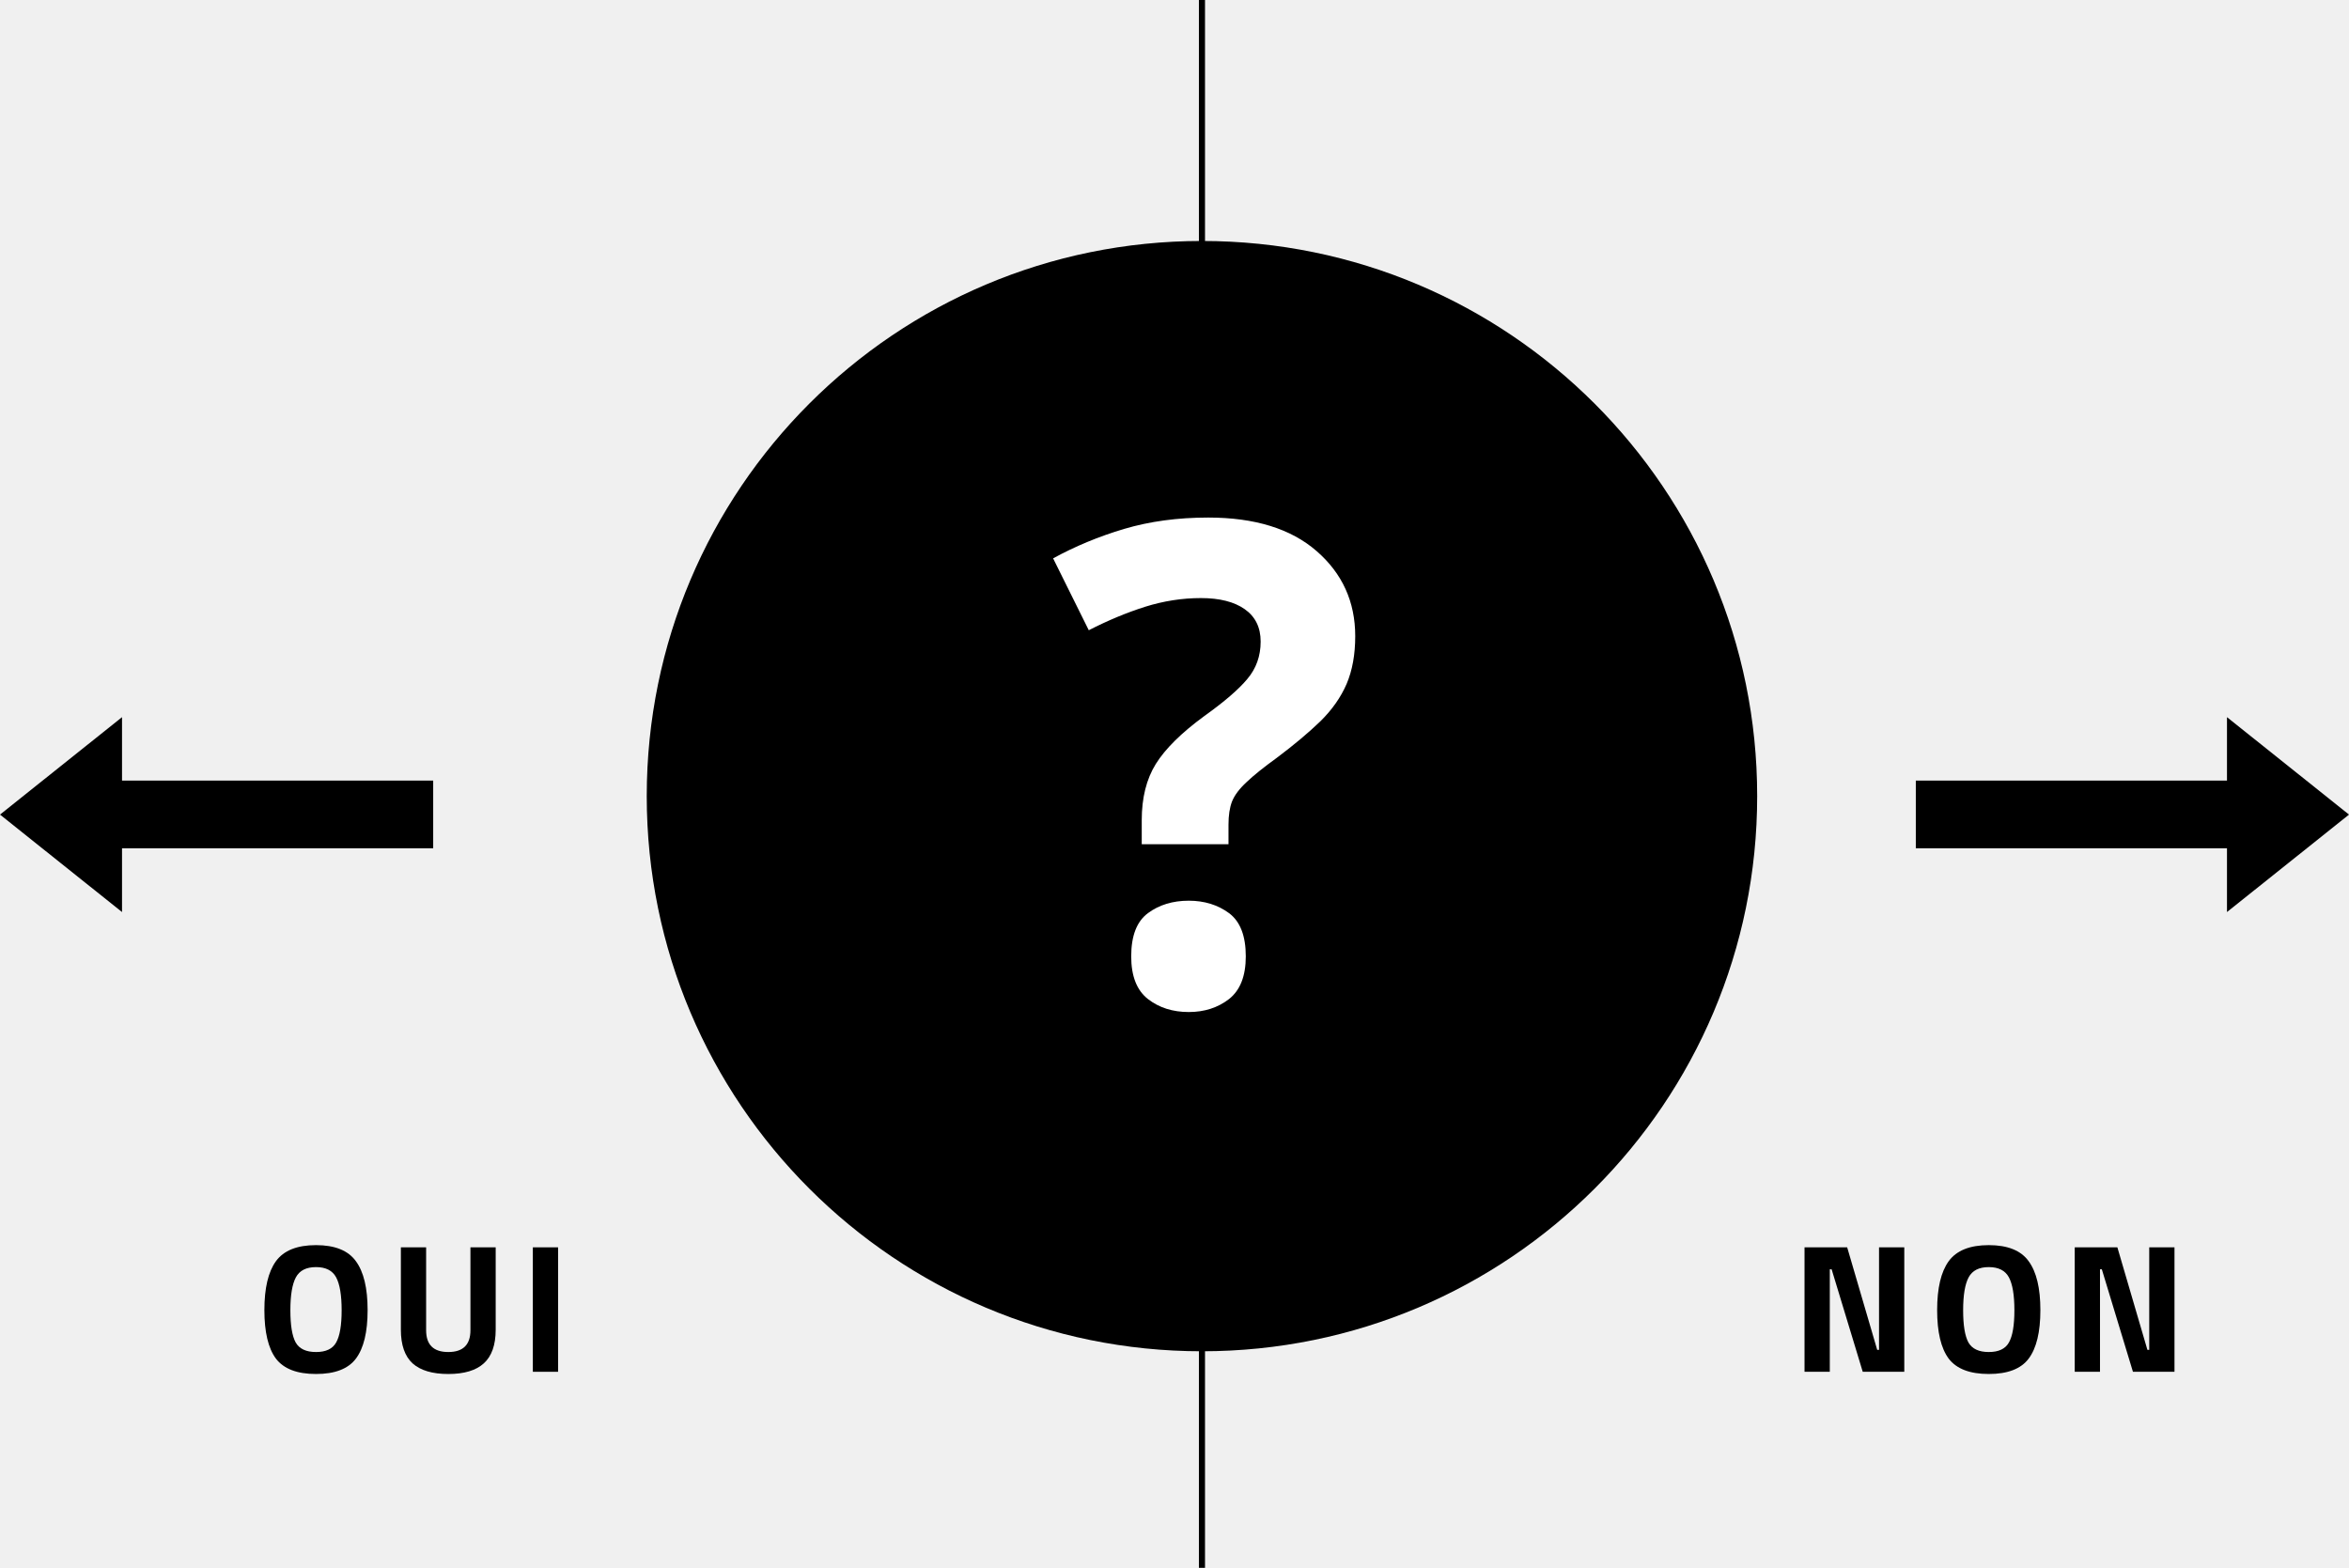
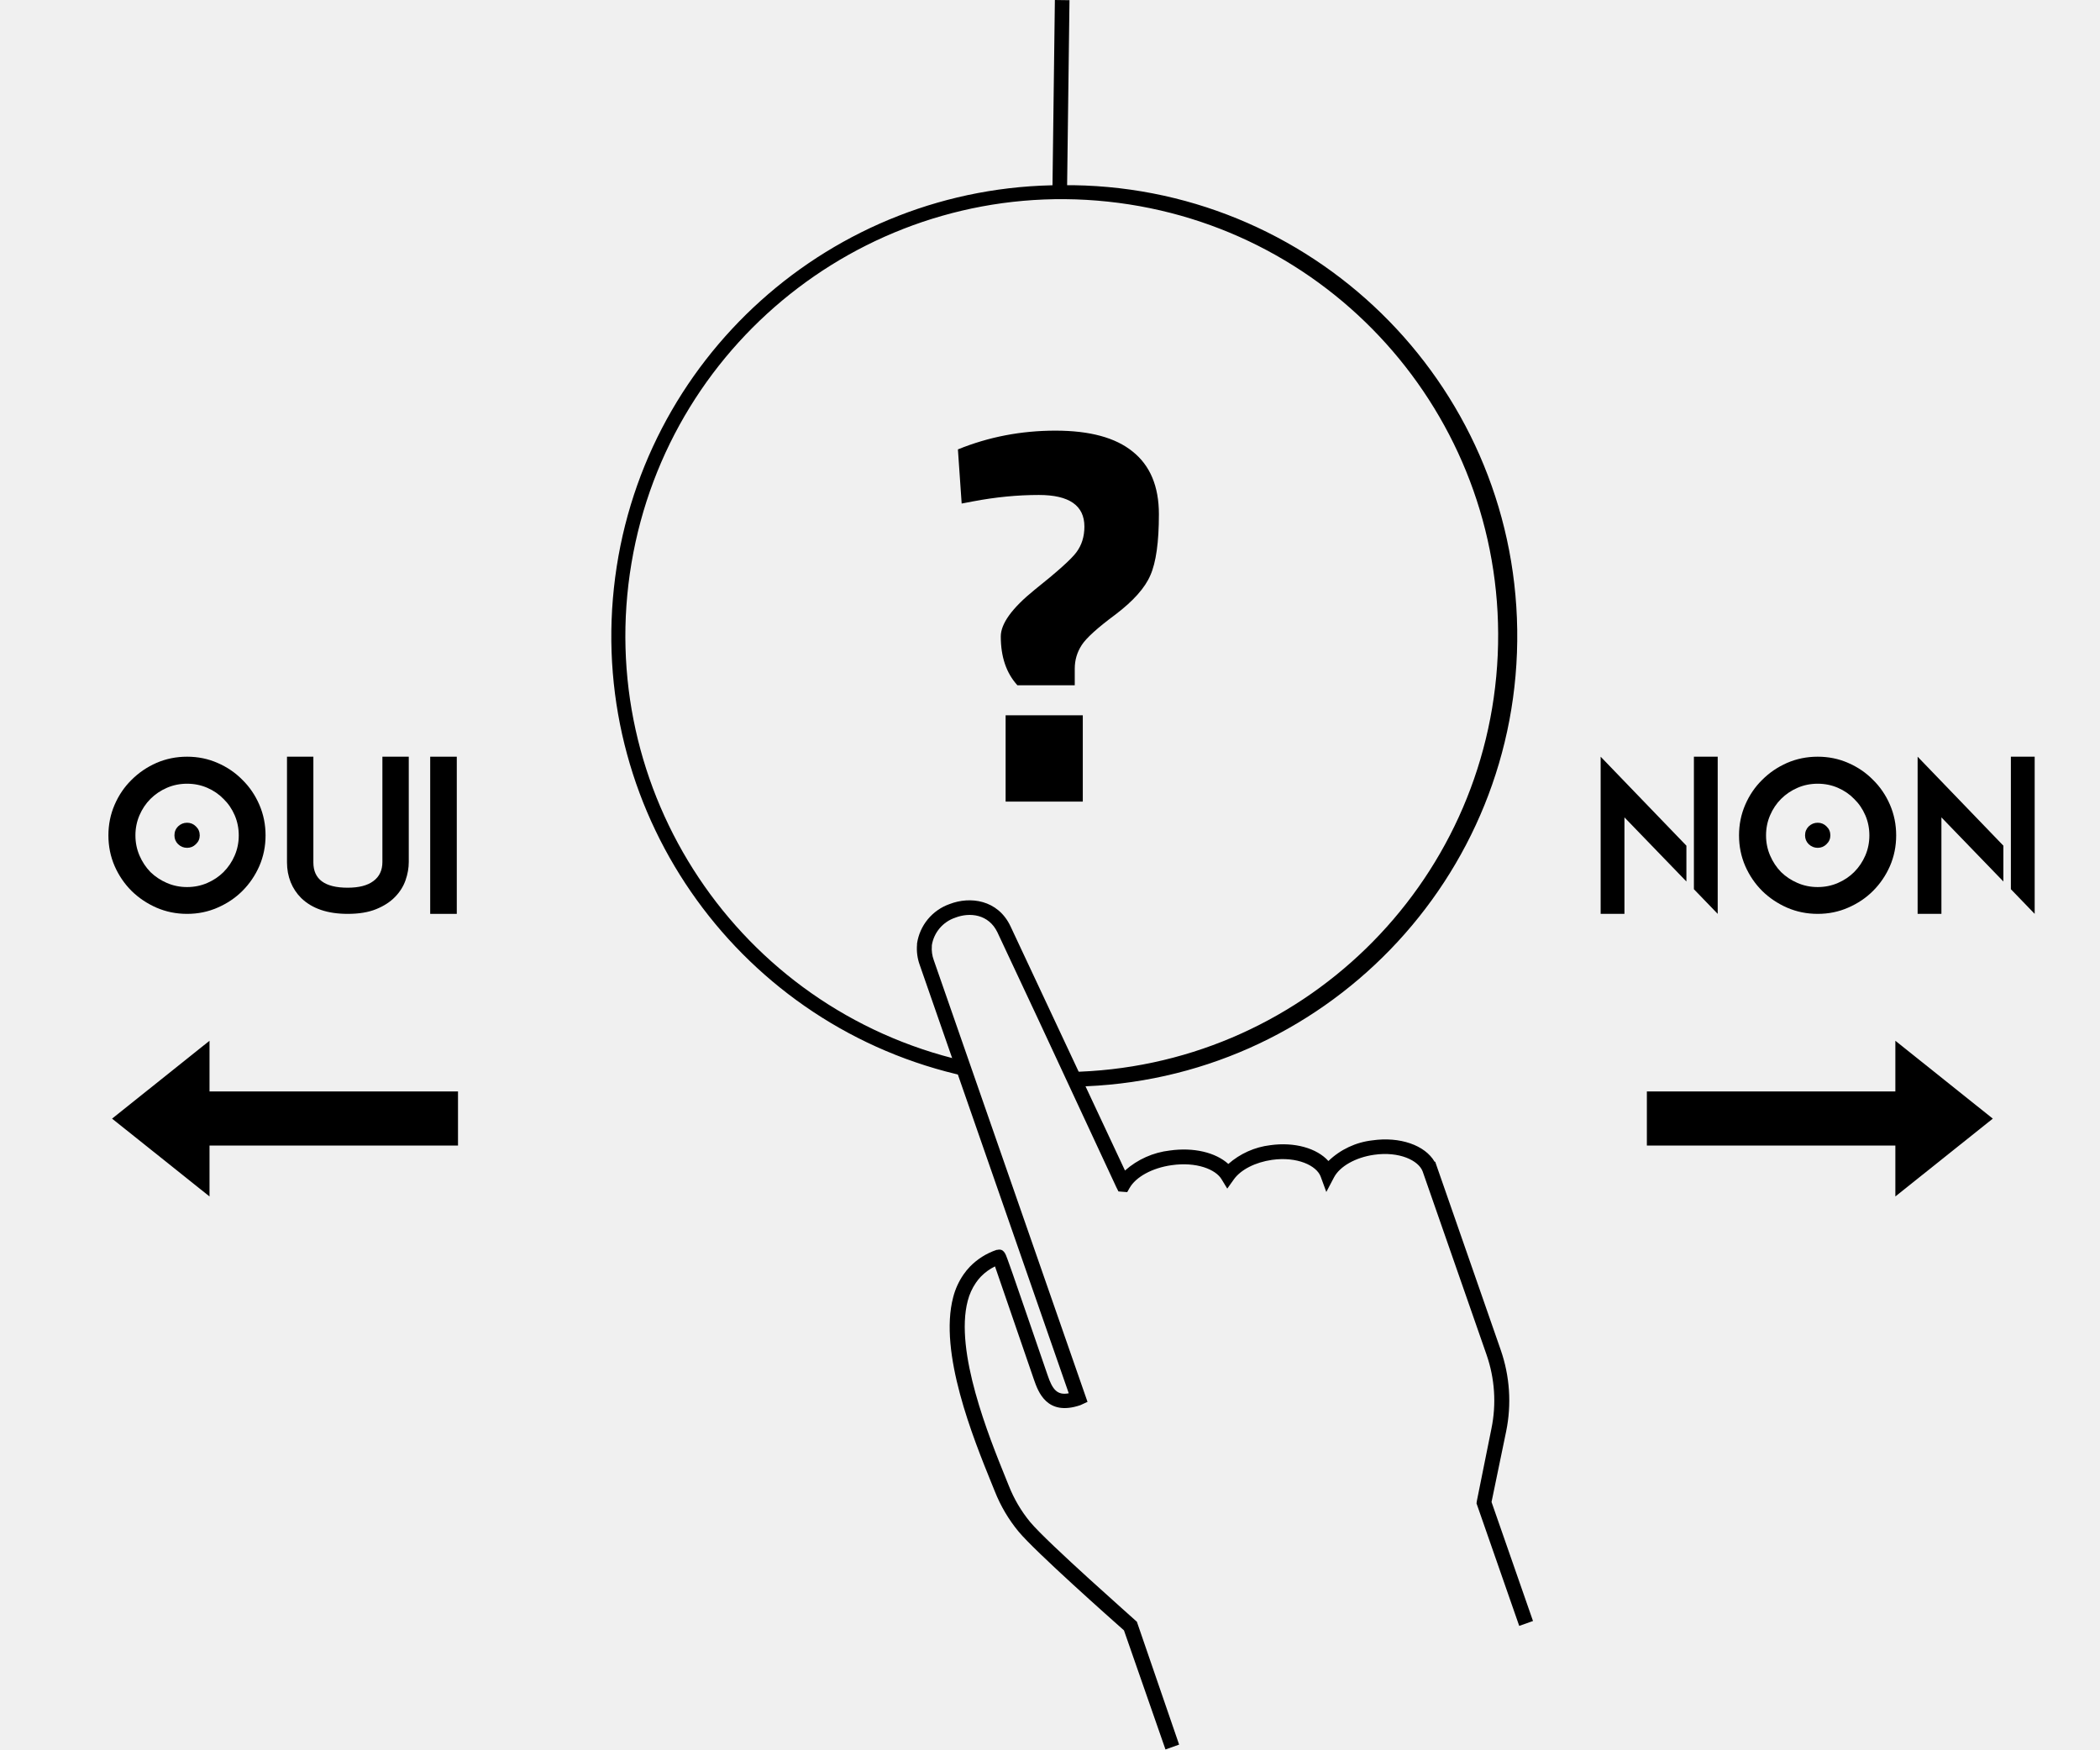
- <svg xmlns="http://www.w3.org/2000/svg" id="svg7847" version="1.1" viewBox="0 0 135.819 90.664" height="90.664mm" width="135.819mm">
-   <defs id="defs7841">
-     <clipPath id="clipPath2460" clipPathUnits="userSpaceOnUse">
-       <path id="path2458" d="M 0,1339.783 H 752 V 0 H 0 Z" />
-     </clipPath>
-     <clipPath id="clipPath2476" clipPathUnits="userSpaceOnUse">
-       <path id="path2474" d="M 0,1339.783 H 752 V 0 H 0 Z" />
-     </clipPath>
+ <svg xmlns="http://www.w3.org/2000/svg" id="svg26" version="1.1" viewBox="0 0 431 358.99">
+   <defs id="defs4">
+     <style id="style2">.cls-1{fill:none;stroke:#000;stroke-miterlimit:10;stroke-width:3px;}.cls-2{font-size:110px;font-family:TitilliumWeb-SemiBold, Titillium Web;font-weight:700;}.cls-3{font-size:44px;font-family:Elianto-Regular, Elianto;}</style>
  </defs>
-   <g transform="translate(-40.19147,-21.10259)" id="layer1">
-     <g transform="matrix(0.3527778,0,0,-0.3527778,109.6887,21.10259)" id="g2450">
-       <path id="path2452" style="fill:none;stroke:#000000;stroke-width:1;stroke-linecap:butt;stroke-linejoin:miter;stroke-miterlimit:10;stroke-dasharray:none;stroke-opacity:1" d="M 0,0 V -257" />
-     </g>
-     <g id="g2454" transform="matrix(0.3527778,0,0,-0.3527778,-26.48353,282.9637)">
-       <g clip-path="url(#clipPath2460)" id="g2456">
-         <g transform="translate(477,611.7834)" id="g2462">
-           <path id="path2464" style="fill:#000000;fill-opacity:1;fill-rule:nonzero;stroke:none" d="m 0,0 c 0,-50.258 -40.742,-91 -91,-91 -50.258,0 -91,40.742 -91,91 0,50.258 40.742,91 91,91 C -40.742,91 0,50.258 0,0" />
-         </g>
+   <g data-name="Calque 2" id="Calque_2">
+     <g id="EXPLICATION">
+       <line id="line8" y2="39.02" x2="217.5" y1="0.02" x1="218" class="cls-1" />
+       <g id="text10" style="font-weight:700;font-size:110px;font-family:TitilliumWeb-SemiBold, 'Titillium Web'" transform="translate(193.3 164.49)" aria-label="?">
+         <path id="path4508" style="font-weight:700;font-size:110px;font-family:TitilliumWeb-SemiBold, 'Titillium Web'" d="m 23.32,-76.12 q 10.56,0 15.84,4.29 5.39,4.29 5.39,12.87 0,8.58 -1.76,12.54 -1.65,3.85 -7.15,8.03 -5.5,4.07 -6.93,6.27 -1.43,2.2 -1.43,4.84 v 3.41 H 15.51 q -3.41,-3.74 -3.41,-10.01 0,-3.96 6.93,-9.57 7.04,-5.61 8.58,-7.7 1.65,-2.2 1.65,-5.28 0,-6.49 -9.35,-6.49 -6.6,0 -13.53,1.32 L 4.07,-61.16 3.3,-72.27 q 9.46,-3.85 20.02,-3.85 z M 13.09,0 V -17.71 H 28.93 V 0 Z" />
      </g>
-     </g>
-     <text id="text2468" style="font-variant:normal;font-weight:bold;font-stretch:normal;font-size:38.806px;font-family:Titillium;-inkscape-font-specification:Titillium-Semibold;writing-mode:lr-tb;fill:#ffffff;fill-opacity:1;fill-rule:nonzero;stroke:none;stroke-width:0.353" x="100.974" y="79.124">
-       <tspan id="tspan2466" y="79.124" x="100.974" style="stroke-width:0.353;-inkscape-font-specification:'Titillium Web, Bold';font-family:'Titillium Web';font-weight:bold;font-style:normal;font-stretch:normal;font-variant:normal;font-size:38.806px;text-anchor:start;text-align:start;writing-mode:lr;font-variant-ligatures:normal;font-variant-caps:normal;font-variant-numeric:normal;font-feature-settings:normal">?</tspan>
-     </text>
-     <g id="g2470" transform="matrix(0.3527778,0,0,-0.3527778,-26.48353,282.9637)">
-       <g clip-path="url(#clipPath2476)" id="g2472">
-         <g transform="translate(209,614.3303)" id="g2478">
-           <path id="path2480" style="fill:#000000;fill-opacity:1;fill-rule:nonzero;stroke:none" d="m 0,0 v 10.397 l -10,-7.986 -10,-7.986 10,-7.986 10,-7.986 v 10.453 H 51 V 0 Z" />
-         </g>
-         <g transform="translate(554,614.3303)" id="g2482">
-           <path id="path2484" style="fill:#000000;fill-opacity:1;fill-rule:nonzero;stroke:none" d="M 0,0 V 10.397 L 10,2.411 20,-5.575 10,-13.561 0,-21.547 v 10.453 H -51 V 0 Z" />
-         </g>
+       <polygon id="polygon12" points="43 223.97 43 213.57 33 221.56 23 229.55 33 237.53 43 245.52 43 235.07 94 235.07 94 223.97 43 223.97" />
+       <polygon id="polygon14" points="389 223.97 389 213.57 399 221.56 409 229.55 399 237.53 389 245.52 389 235.07 338 235.07 338 223.97 389 223.97" />
+       <g id="text16" style="font-size:44px;font-family:Elianto-Regular, Elianto" transform="translate(20.05 187.53)" aria-label="OUI">
+         <path id="path4511" style="font-size:44px;font-family:Elianto-Regular, Elianto" d="m 18.348,-32.252 q 3.344,0 6.248,1.276 2.948,1.276 5.104,3.476 2.2,2.156 3.476,5.104 1.276,2.948 1.276,6.292 0,3.344 -1.276,6.292 Q 31.9,-6.908 29.7,-4.708 27.544,-2.552 24.596,-1.276 21.692,0 18.348,0 15.004,0 12.056,-1.276 9.152,-2.552 6.952,-4.708 4.752,-6.908 3.476,-9.812 2.2,-12.76 2.2,-16.104 q 0,-3.344 1.276,-6.292 1.276,-2.948 3.476,-5.104 2.2,-2.2 5.104,-3.476 2.948,-1.276 6.292,-1.276 z m 10.604,16.148 q 0,-2.2 -0.836,-4.136 -0.836,-1.936 -2.288,-3.344 -1.408,-1.452 -3.344,-2.288 -1.936,-0.836 -4.136,-0.836 -2.2,0 -4.136,0.836 -1.936,0.836 -3.388,2.288 -1.408,1.408 -2.244,3.344 -0.836,1.936 -0.836,4.136 0,2.2 0.836,4.136 0.836,1.936 2.244,3.388 1.452,1.408 3.388,2.244 1.936,0.836 4.136,0.836 2.2,0 4.136,-0.836 1.936,-0.836 3.344,-2.244 1.452,-1.452 2.288,-3.388 0.836,-1.936 0.836,-4.136 z m -8.008,0 q 0,1.056 -0.792,1.804 -0.748,0.748 -1.804,0.748 -1.056,0 -1.848,-0.748 -0.748,-0.748 -0.748,-1.804 0,-1.1 0.748,-1.848 0.792,-0.748 1.848,-0.748 1.056,0 1.804,0.748 0.792,0.748 0.792,1.848 z" />
+         <path id="path4513" style="font-size:44px;font-family:Elianto-Regular, Elianto" d="m 51.305,0 q -6.204,0 -9.548,-3.256 -1.408,-1.408 -2.156,-3.256 -0.748,-1.892 -0.748,-4.048 v -21.692 h 5.412 v 21.692 q 0,5.192 7.04,5.192 3.476,0 5.28,-1.364 1.848,-1.364 1.848,-3.916 v -21.604 h 5.412 v 21.604 q 0,1.848 -0.66,3.74 -0.66,1.892 -2.156,3.432 -1.496,1.54 -3.872,2.508 -2.376,0.968 -5.852,0.968 z" />
+         <path id="path4515" style="font-size:44px;font-family:Elianto-Regular, Elianto" d="M 68.244,0 V -32.252 H 73.7 V 0 h -5.456 z" />
      </g>
-     </g>
-     <g id="text2488" style="font-style:normal;font-variant:normal;font-weight:bold;font-stretch:normal;font-size:10.583px;font-family:'Titillium Web';-inkscape-font-specification:'Titillium Web, Bold';font-variant-ligatures:normal;font-variant-caps:normal;font-variant-numeric:normal;font-feature-settings:normal;text-align:start;writing-mode:lr-tb;text-anchor:start;fill:#000000;fill-opacity:1;fill-rule:nonzero;stroke:none;stroke-width:0.353" aria-label="OUINON">
-       <path id="path8474" style="stroke-width:0.353" d="m 57.288,98.736 q 0.318,0.55 1.175,0.55 0.857,0 1.164,-0.55 0.318,-0.561 0.318,-1.863 0,-1.312 -0.318,-1.905 -0.318,-0.593 -1.164,-0.593 -0.847,0 -1.164,0.593 -0.318,0.593 -0.318,1.905 0,1.302 0.307,1.863 z m 3.482,0.931 q -0.667,0.889 -2.307,0.889 -1.64,0 -2.318,-0.889 -0.667,-0.9 -0.667,-2.805 0,-1.905 0.667,-2.826 0.677,-0.931 2.318,-0.931 1.64,0 2.307,0.931 0.677,0.921 0.677,2.826 0,1.905 -0.677,2.805 z" />
-       <path id="path8476" style="stroke-width:0.353" d="m 64.83,98.027 q 0,1.259 1.281,1.259 1.281,0 1.281,-1.259 v -4.794 h 1.46 v 4.763 q 0,1.323 -0.688,1.947 -0.677,0.614 -2.053,0.614 -1.376,0 -2.064,-0.614 -0.677,-0.624 -0.677,-1.947 v -4.763 h 1.46 z" />
-       <path id="path8478" style="stroke-width:0.353" d="m 71,100.429 v -7.197 h 1.46 v 7.197 z" />
-       <path id="path8480" style="stroke-width:0.353" d="m 144.529,100.429 v -7.197 h 2.466 l 1.736,5.927 h 0.106 v -5.927 h 1.46 v 7.197 h -2.402 l -1.799,-5.927 h -0.106 v 5.927 z" />
-       <path id="path8482" style="stroke-width:0.353" d="m 154.007,98.736 q 0.318,0.55 1.175,0.55 0.857,0 1.164,-0.55 0.318,-0.561 0.318,-1.863 0,-1.312 -0.318,-1.905 -0.318,-0.593 -1.164,-0.593 -0.847,0 -1.164,0.593 -0.318,0.593 -0.318,1.905 0,1.302 0.307,1.863 z m 3.482,0.931 q -0.667,0.889 -2.307,0.889 -1.64,0 -2.318,-0.889 -0.667,-0.9 -0.667,-2.805 0,-1.905 0.667,-2.826 0.677,-0.931 2.318,-0.931 1.64,0 2.307,0.931 0.677,0.921 0.677,2.826 0,1.905 -0.677,2.805 z" />
-       <path id="path8484" style="stroke-width:0.353" d="m 160.152,100.429 v -7.197 h 2.466 l 1.736,5.927 h 0.106 v -5.927 h 1.46 v 7.197 h -2.402 l -1.799,-5.927 h -0.106 v 5.927 z" />
+       <g id="text18" style="font-size:44px;font-family:Elianto-Regular, Elianto" transform="translate(326.27 187.53)" aria-label="NON">
+         <path id="path4518" style="font-size:44px;font-family:Elianto-Regular, Elianto" d="m 19.844,-13.992 v 7.348 L 7.128,-19.8 V 0 H 2.244 v -32.252 z m 1.54,-18.26 h 4.884 V 0 l -4.884,-5.06 v -7.392 0 z" />
+         <path id="path4520" style="font-size:44px;font-family:Elianto-Regular, Elianto" d="m 46.793,-32.252 q 3.344,0 6.248,1.276 2.948,1.276 5.104,3.476 2.2,2.156 3.476,5.104 1.276,2.948 1.276,6.292 0,3.344 -1.276,6.292 -1.276,2.904 -3.476,5.104 -2.156,2.156 -5.104,3.432 Q 50.137,0 46.793,0 q -3.344,0 -6.292,-1.276 -2.904,-1.276 -5.104,-3.432 -2.2,-2.2 -3.476,-5.104 -1.276,-2.948 -1.276,-6.292 0,-3.344 1.276,-6.292 1.276,-2.948 3.476,-5.104 2.2,-2.2 5.104,-3.476 2.948,-1.276 6.292,-1.276 z m 10.604,16.148 q 0,-2.2 -0.836,-4.136 -0.836,-1.936 -2.288,-3.344 -1.408,-1.452 -3.344,-2.288 -1.936,-0.836 -4.136,-0.836 -2.2,0 -4.136,0.836 -1.936,0.836 -3.388,2.288 -1.408,1.408 -2.244,3.344 -0.836,1.936 -0.836,4.136 0,2.2 0.836,4.136 0.836,1.936 2.244,3.388 1.452,1.408 3.388,2.244 1.936,0.836 4.136,0.836 2.2,0 4.136,-0.836 1.936,-0.836 3.344,-2.244 1.452,-1.452 2.288,-3.388 0.836,-1.936 0.836,-4.136 z m -8.008,0 q 0,1.056 -0.792,1.804 -0.748,0.748 -1.804,0.748 -1.056,0 -1.848,-0.748 -0.748,-0.748 -0.748,-1.804 0,-1.1 0.748,-1.848 0.792,-0.748 1.848,-0.748 1.056,0 1.804,0.748 0.792,0.748 0.792,1.848 z" />
+         <path id="path4522" style="font-size:44px;font-family:Elianto-Regular, Elianto" d="m 84.899,-13.992 v 7.348 L 72.183,-19.8 V 0 h -4.884 v -32.252 z m 1.54,-18.26 h 4.884 V 0 l -4.884,-5.06 v -7.392 0 z" />
+       </g>
+       <path id="path20" d="M239.2,359l-8.52-24.44c-2.44-2.16-18.11-16.05-21.63-20.27a30.64,30.64,0,0,1-4.88-8.27l-.65-1.6c-3.81-9.39-10.89-26.87-7.89-38.23a14.61,14.61,0,0,1,2.11-4.64,12.53,12.53,0,0,1,1.32-1.62,13.8,13.8,0,0,1,5.46-3.44l.12,0c1.33-.34,1.71.7,2.17,2l1,2.81,2.94,8.51L215,282.17c1,3,2,4.19,4.35,3.74L188.76,198a9.82,9.82,0,0,1-.55-4.17l0-.21a10.16,10.16,0,0,1,6.68-8.1c4.19-1.63,9.88-.92,12.48,4.51l8.3,17.7,15.22,32.47a16.75,16.75,0,0,1,9.21-4.11c4.89-.69,9.4.4,12,2.76A15.92,15.92,0,0,1,260.7,235c5-.7,9.58.62,11.94,3.25a15.54,15.54,0,0,1,9-4.24c5.68-.82,10.84,1,12.8,4.39h.12l3.94,11.31L308,277a31.61,31.61,0,0,1,1.12,16.73l-3,14.49,8.51,24.42-2.83,1-8.76-25.13.06-.47,3-14.89a28.6,28.6,0,0,0-1-15.14l-13.11-37.61c-.83-2.27-4.81-4.18-10-3.43-3.77.54-7,2.36-8.2,4.63l-1.58,3-1.15-3.14c-.83-2.27-4.81-4.18-10-3.45-3.41.49-6.42,2-7.86,4.05l-1.32,1.85-1.18-1.94c-1.21-2-5.11-3.6-10.23-2.87-4,.56-7.36,2.41-8.65,4.7l-.47.83-1.8-.14-.45-.89L213,209l-8.29-17.68c-1.78-3.71-5.65-4.18-8.68-3a7.18,7.18,0,0,0-4.78,5.64v.15a6.86,6.86,0,0,0,.39,2.9l31.56,90.66-1.48.68c-6.87,2.33-8.65-2.77-9.51-5.23-2.73-7.95-6.63-19.27-8-23.25a10.45,10.45,0,0,0-2.91,2.11,9.66,9.66,0,0,0-1,1.24,11.62,11.62,0,0,0-1.68,3.7c-2.75,10.39,4.36,27.92,7.77,36.34l.65,1.61a27.69,27.69,0,0,0,4.39,7.46c3.6,4.31,21.43,20,21.61,20.2l.29.26L242,358Z" />
+       <path id="path22" d="M218,38a92.5,92.5,0,0,0-19.58,182.91l-.72-3.23a89.56,89.56,0,1,1,21.7,2.3l1.2,3A92.5,92.5,0,0,0,218,38Z" />
    </g>
  </g>
</svg>
